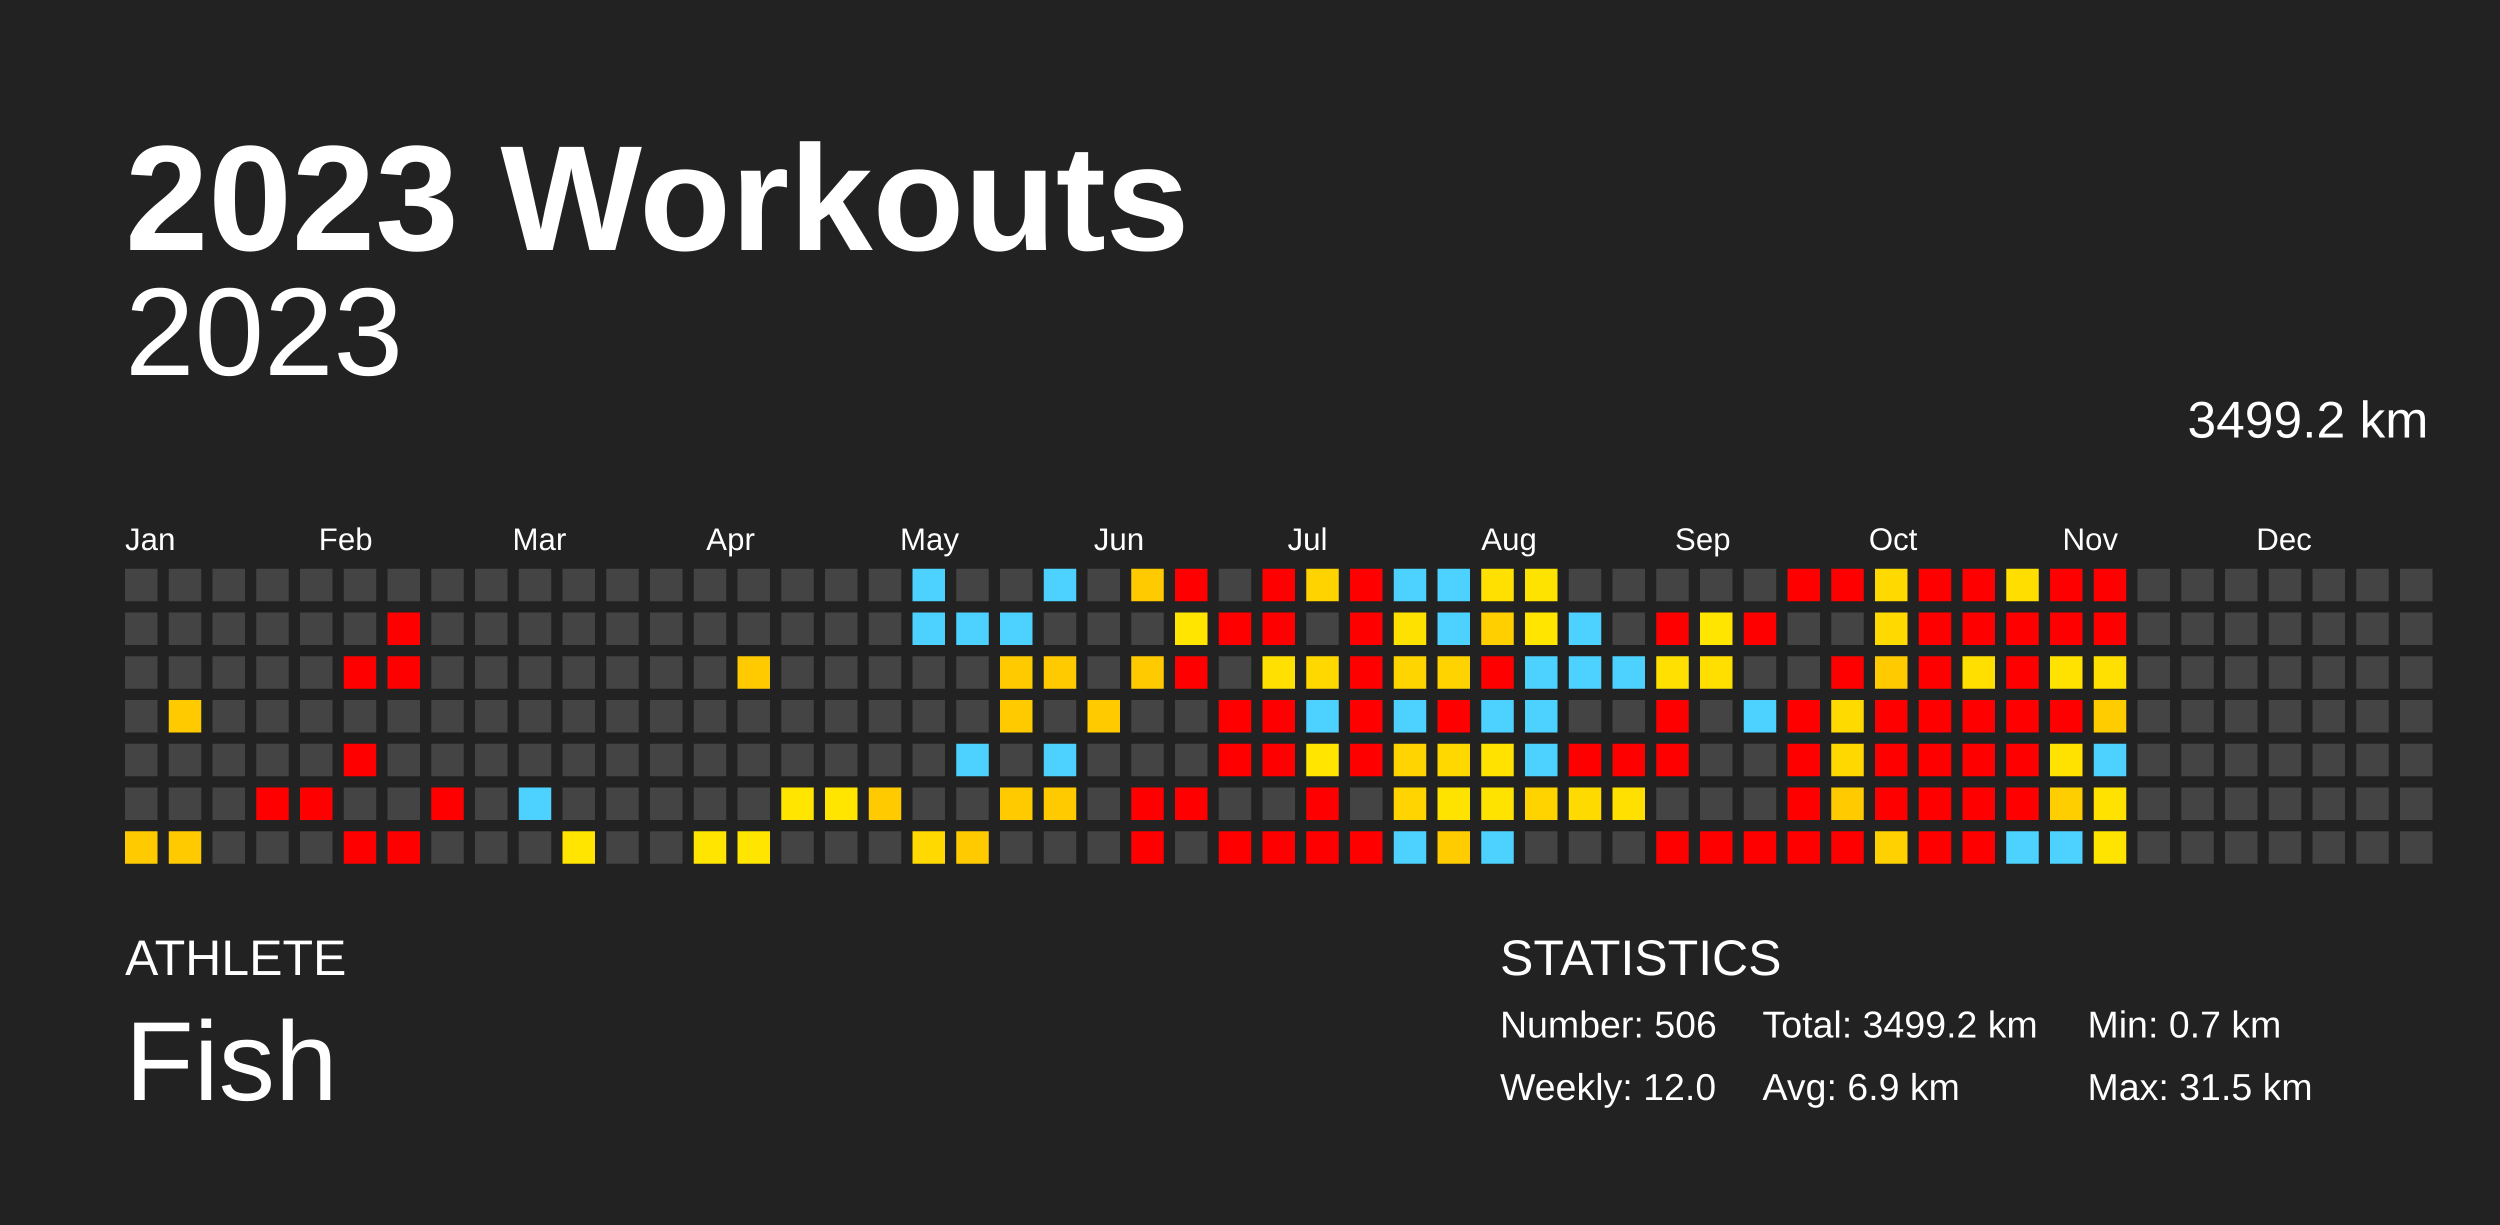
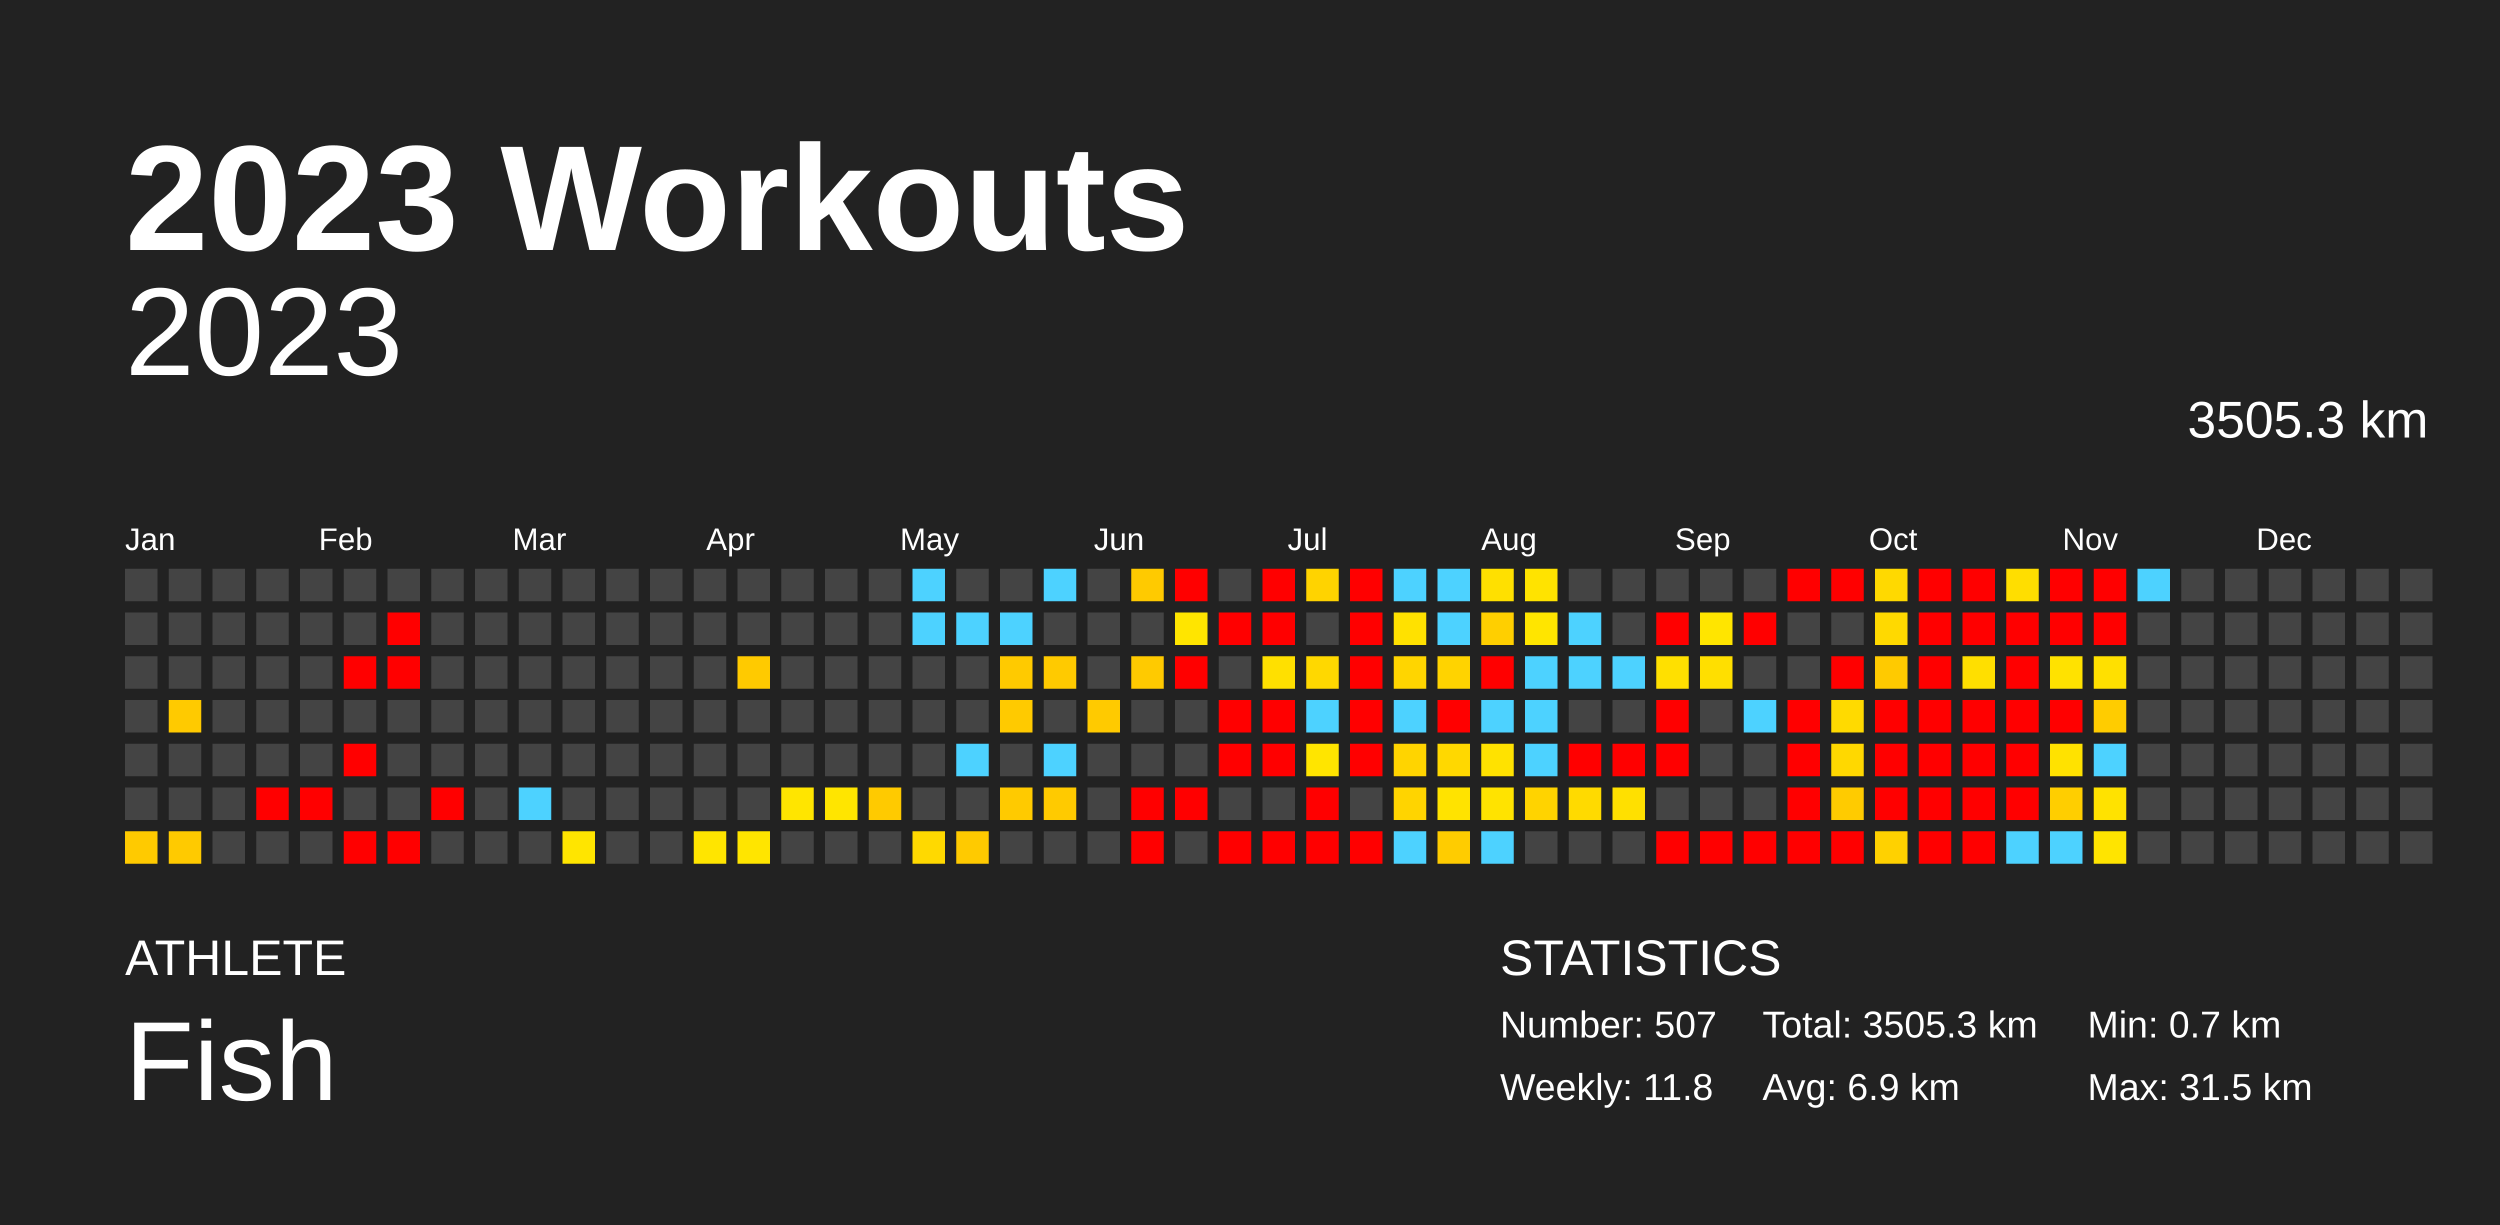
<svg xmlns="http://www.w3.org/2000/svg" baseProfile="full" height="98mm" version="1.1" viewBox="0,0,200,98" width="200mm">
  <defs />
  <rect fill="#222222" height="98" width="200" x="0" y="0" />
  <text fill="#FFFFFF" style="font-size:12px; font-family:Arial; font-weight:bold;" x="10" y="20">2023 Workouts</text>
  <text fill="#FFFFFF" style="font-size:4px; font-family:Arial" x="10" y="78">ATHLETE</text>
  <text fill="#FFFFFF" style="font-size:9px; font-family:Arial" x="10" y="88">Fish</text>
  <text fill="#FFFFFF" style="font-size:4px; font-family:Arial" x="120" y="78">STATISTICS</text>
-   <text fill="#FFFFFF" style="font-size:3px; font-family:Arial" x="120" y="83">Number: 506</text>
-   <text fill="#FFFFFF" style="font-size:3px; font-family:Arial" x="120" y="88">Weekly: 12.0</text>
-   <text fill="#FFFFFF" style="font-size:3px; font-family:Arial" x="141" y="83">Total: 3499.2 km</text>
+   <text fill="#FFFFFF" style="font-size:3px; font-family:Arial" x="120" y="83">Number: 507</text>
+   <text fill="#FFFFFF" style="font-size:3px; font-family:Arial" x="120" y="88">Weekly: 11.8</text>
+   <text fill="#FFFFFF" style="font-size:3px; font-family:Arial" x="141" y="83">Total: 3505.3 km</text>
  <text fill="#FFFFFF" style="font-size:3px; font-family:Arial" x="141" y="88">Avg: 6.9 km</text>
  <text fill="#FFFFFF" style="font-size:3px; font-family:Arial" x="167" y="83">Min: 0.7 km</text>
  <text fill="#FFFFFF" style="font-size:3px; font-family:Arial" x="167" y="88">Max: 31.5 km</text>
  <text alignment-baseline="hanging" fill="#FFFFFF" style="font-size:10.0px; font-family:Arial;" x="10" y="30">2023</text>
-   <text alignment-baseline="hanging" fill="#FFFFFF" style="font-size:4.125px; font-family:Arial;" x="175" y="35">3499.2 km</text>
+   <text alignment-baseline="hanging" fill="#FFFFFF" style="font-size:4.125px; font-family:Arial;" x="175" y="35">3505.3 km</text>
  <text fill="#FFFFFF" style="font-size:2.5px; font-family:Arial" x="10.0" y="44">Jan</text>
  <text fill="#FFFFFF" style="font-size:2.5px; font-family:Arial" x="25.5" y="44">Feb</text>
  <text fill="#FFFFFF" style="font-size:2.5px; font-family:Arial" x="41.0" y="44">Mar</text>
  <text fill="#FFFFFF" style="font-size:2.5px; font-family:Arial" x="56.5" y="44">Apr</text>
  <text fill="#FFFFFF" style="font-size:2.5px; font-family:Arial" x="72.0" y="44">May</text>
  <text fill="#FFFFFF" style="font-size:2.5px; font-family:Arial" x="87.5" y="44">Jun</text>
  <text fill="#FFFFFF" style="font-size:2.5px; font-family:Arial" x="103.0" y="44">Jul</text>
  <text fill="#FFFFFF" style="font-size:2.5px; font-family:Arial" x="118.5" y="44">Aug</text>
  <text fill="#FFFFFF" style="font-size:2.5px; font-family:Arial" x="134.0" y="44">Sep</text>
  <text fill="#FFFFFF" style="font-size:2.5px; font-family:Arial" x="149.5" y="44">Oct</text>
  <text fill="#FFFFFF" style="font-size:2.5px; font-family:Arial" x="165.0" y="44">Nov</text>
  <text fill="#FFFFFF" style="font-size:2.5px; font-family:Arial" x="180.5" y="44">Dec</text>
  <rect fill="#444444" height="2.6" width="2.6" x="10.0" y="45.5" />
  <rect fill="#444444" height="2.6" width="2.6" x="10.0" y="49.0" />
  <rect fill="#444444" height="2.6" width="2.6" x="10.0" y="52.5" />
  <rect fill="#444444" height="2.6" width="2.6" x="10.0" y="56.0" />
  <rect fill="#444444" height="2.6" width="2.6" x="10.0" y="59.5" />
  <rect fill="#444444" height="2.6" width="2.6" x="10.0" y="63.0" />
  <rect fill="#ffca00" height="2.6" width="2.6" x="10.0" y="66.5" />
  <rect fill="#444444" height="2.6" width="2.6" x="13.5" y="45.5" />
  <rect fill="#444444" height="2.6" width="2.6" x="13.5" y="49.0" />
  <rect fill="#444444" height="2.6" width="2.6" x="13.5" y="52.5" />
  <rect fill="#ffca00" height="2.6" width="2.6" x="13.5" y="56.0" />
  <rect fill="#444444" height="2.6" width="2.6" x="13.5" y="59.5" />
  <rect fill="#444444" height="2.6" width="2.6" x="13.5" y="63.0" />
  <rect fill="#ffca00" height="2.6" width="2.6" x="13.5" y="66.5" />
  <rect fill="#444444" height="2.6" width="2.6" x="17.0" y="45.5" />
  <rect fill="#444444" height="2.6" width="2.6" x="17.0" y="49.0" />
  <rect fill="#444444" height="2.6" width="2.6" x="17.0" y="52.5" />
  <rect fill="#444444" height="2.6" width="2.6" x="17.0" y="56.0" />
  <rect fill="#444444" height="2.6" width="2.6" x="17.0" y="59.5" />
  <rect fill="#444444" height="2.6" width="2.6" x="17.0" y="63.0" />
  <rect fill="#444444" height="2.6" width="2.6" x="17.0" y="66.5" />
  <rect fill="#444444" height="2.6" width="2.6" x="20.5" y="45.5" />
  <rect fill="#444444" height="2.6" width="2.6" x="20.5" y="49.0" />
  <rect fill="#444444" height="2.6" width="2.6" x="20.5" y="52.5" />
  <rect fill="#444444" height="2.6" width="2.6" x="20.5" y="56.0" />
  <rect fill="#444444" height="2.6" width="2.6" x="20.5" y="59.5" />
  <rect fill="red" height="2.6" width="2.6" x="20.5" y="63.0" />
  <rect fill="#444444" height="2.6" width="2.6" x="20.5" y="66.5" />
  <rect fill="#444444" height="2.6" width="2.6" x="24.0" y="45.5" />
  <rect fill="#444444" height="2.6" width="2.6" x="24.0" y="49.0" />
  <rect fill="#444444" height="2.6" width="2.6" x="24.0" y="52.5" />
  <rect fill="#444444" height="2.6" width="2.6" x="24.0" y="56.0" />
  <rect fill="#444444" height="2.6" width="2.6" x="24.0" y="59.5" />
  <rect fill="red" height="2.6" width="2.6" x="24.0" y="63.0" />
  <rect fill="#444444" height="2.6" width="2.6" x="24.0" y="66.5" />
  <rect fill="#444444" height="2.6" width="2.6" x="27.5" y="45.5" />
  <rect fill="#444444" height="2.6" width="2.6" x="27.5" y="49.0" />
  <rect fill="red" height="2.6" width="2.6" x="27.5" y="52.5" />
  <rect fill="#444444" height="2.6" width="2.6" x="27.5" y="56.0" />
  <rect fill="red" height="2.6" width="2.6" x="27.5" y="59.5" />
  <rect fill="#444444" height="2.6" width="2.6" x="27.5" y="63.0" />
  <rect fill="red" height="2.6" width="2.6" x="27.5" y="66.5" />
  <rect fill="#444444" height="2.6" width="2.6" x="31.0" y="45.5" />
  <rect fill="red" height="2.6" width="2.6" x="31.0" y="49.0" />
  <rect fill="red" height="2.6" width="2.6" x="31.0" y="52.5" />
  <rect fill="#444444" height="2.6" width="2.6" x="31.0" y="56.0" />
  <rect fill="#444444" height="2.6" width="2.6" x="31.0" y="59.5" />
  <rect fill="#444444" height="2.6" width="2.6" x="31.0" y="63.0" />
  <rect fill="red" height="2.6" width="2.6" x="31.0" y="66.5" />
  <rect fill="#444444" height="2.6" width="2.6" x="34.5" y="45.5" />
  <rect fill="#444444" height="2.6" width="2.6" x="34.5" y="49.0" />
  <rect fill="#444444" height="2.6" width="2.6" x="34.5" y="52.5" />
  <rect fill="#444444" height="2.6" width="2.6" x="34.5" y="56.0" />
  <rect fill="#444444" height="2.6" width="2.6" x="34.5" y="59.5" />
  <rect fill="red" height="2.6" width="2.6" x="34.5" y="63.0" />
  <rect fill="#444444" height="2.6" width="2.6" x="34.5" y="66.5" />
  <rect fill="#444444" height="2.6" width="2.6" x="38.0" y="45.5" />
  <rect fill="#444444" height="2.6" width="2.6" x="38.0" y="49.0" />
  <rect fill="#444444" height="2.6" width="2.6" x="38.0" y="52.5" />
  <rect fill="#444444" height="2.6" width="2.6" x="38.0" y="56.0" />
  <rect fill="#444444" height="2.6" width="2.6" x="38.0" y="59.5" />
  <rect fill="#444444" height="2.6" width="2.6" x="38.0" y="63.0" />
  <rect fill="#444444" height="2.6" width="2.6" x="38.0" y="66.5" />
  <rect fill="#444444" height="2.6" width="2.6" x="41.5" y="45.5" />
  <rect fill="#444444" height="2.6" width="2.6" x="41.5" y="49.0" />
  <rect fill="#444444" height="2.6" width="2.6" x="41.5" y="52.5" />
  <rect fill="#444444" height="2.6" width="2.6" x="41.5" y="56.0" />
  <rect fill="#444444" height="2.6" width="2.6" x="41.5" y="59.5" />
  <rect fill="#4dd2ff" height="2.6" width="2.6" x="41.5" y="63.0" />
  <rect fill="#444444" height="2.6" width="2.6" x="41.5" y="66.5" />
  <rect fill="#444444" height="2.6" width="2.6" x="45.0" y="45.5" />
  <rect fill="#444444" height="2.6" width="2.6" x="45.0" y="49.0" />
  <rect fill="#444444" height="2.6" width="2.6" x="45.0" y="52.5" />
  <rect fill="#444444" height="2.6" width="2.6" x="45.0" y="56.0" />
  <rect fill="#444444" height="2.6" width="2.6" x="45.0" y="59.5" />
  <rect fill="#444444" height="2.6" width="2.6" x="45.0" y="63.0" />
  <rect fill="#ffe500" height="2.6" width="2.6" x="45.0" y="66.5" />
  <rect fill="#444444" height="2.6" width="2.6" x="48.5" y="45.5" />
  <rect fill="#444444" height="2.6" width="2.6" x="48.5" y="49.0" />
  <rect fill="#444444" height="2.6" width="2.6" x="48.5" y="52.5" />
  <rect fill="#444444" height="2.6" width="2.6" x="48.5" y="56.0" />
  <rect fill="#444444" height="2.6" width="2.6" x="48.5" y="59.5" />
  <rect fill="#444444" height="2.6" width="2.6" x="48.5" y="63.0" />
  <rect fill="#444444" height="2.6" width="2.6" x="48.5" y="66.5" />
  <rect fill="#444444" height="2.6" width="2.6" x="52.0" y="45.5" />
  <rect fill="#444444" height="2.6" width="2.6" x="52.0" y="49.0" />
  <rect fill="#444444" height="2.6" width="2.6" x="52.0" y="52.5" />
  <rect fill="#444444" height="2.6" width="2.6" x="52.0" y="56.0" />
  <rect fill="#444444" height="2.6" width="2.6" x="52.0" y="59.5" />
  <rect fill="#444444" height="2.6" width="2.6" x="52.0" y="63.0" />
  <rect fill="#444444" height="2.6" width="2.6" x="52.0" y="66.5" />
  <rect fill="#444444" height="2.6" width="2.6" x="55.5" y="45.5" />
  <rect fill="#444444" height="2.6" width="2.6" x="55.5" y="49.0" />
  <rect fill="#444444" height="2.6" width="2.6" x="55.5" y="52.5" />
  <rect fill="#444444" height="2.6" width="2.6" x="55.5" y="56.0" />
  <rect fill="#444444" height="2.6" width="2.6" x="55.5" y="59.5" />
  <rect fill="#444444" height="2.6" width="2.6" x="55.5" y="63.0" />
  <rect fill="#ffe500" height="2.6" width="2.6" x="55.5" y="66.5" />
  <rect fill="#444444" height="2.6" width="2.6" x="59.0" y="45.5" />
  <rect fill="#444444" height="2.6" width="2.6" x="59.0" y="49.0" />
  <rect fill="#ffca00" height="2.6" width="2.6" x="59.0" y="52.5" />
  <rect fill="#444444" height="2.6" width="2.6" x="59.0" y="56.0" />
  <rect fill="#444444" height="2.6" width="2.6" x="59.0" y="59.5" />
  <rect fill="#444444" height="2.6" width="2.6" x="59.0" y="63.0" />
  <rect fill="#ffe500" height="2.6" width="2.6" x="59.0" y="66.5" />
  <rect fill="#444444" height="2.6" width="2.6" x="62.5" y="45.5" />
  <rect fill="#444444" height="2.6" width="2.6" x="62.5" y="49.0" />
  <rect fill="#444444" height="2.6" width="2.6" x="62.5" y="52.5" />
  <rect fill="#444444" height="2.6" width="2.6" x="62.5" y="56.0" />
  <rect fill="#444444" height="2.6" width="2.6" x="62.5" y="59.5" />
  <rect fill="#ffe500" height="2.6" width="2.6" x="62.5" y="63.0" />
  <rect fill="#444444" height="2.6" width="2.6" x="62.5" y="66.5" />
  <rect fill="#444444" height="2.6" width="2.6" x="66.0" y="45.5" />
  <rect fill="#444444" height="2.6" width="2.6" x="66.0" y="49.0" />
  <rect fill="#444444" height="2.6" width="2.6" x="66.0" y="52.5" />
  <rect fill="#444444" height="2.6" width="2.6" x="66.0" y="56.0" />
  <rect fill="#444444" height="2.6" width="2.6" x="66.0" y="59.5" />
  <rect fill="#ffe500" height="2.6" width="2.6" x="66.0" y="63.0" />
  <rect fill="#444444" height="2.6" width="2.6" x="66.0" y="66.5" />
  <rect fill="#444444" height="2.6" width="2.6" x="69.5" y="45.5" />
  <rect fill="#444444" height="2.6" width="2.6" x="69.5" y="49.0" />
  <rect fill="#444444" height="2.6" width="2.6" x="69.5" y="52.5" />
  <rect fill="#444444" height="2.6" width="2.6" x="69.5" y="56.0" />
  <rect fill="#444444" height="2.6" width="2.6" x="69.5" y="59.5" />
  <rect fill="#ffca00" height="2.6" width="2.6" x="69.5" y="63.0" />
  <rect fill="#444444" height="2.6" width="2.6" x="69.5" y="66.5" />
  <rect fill="#4dd2ff" height="2.6" width="2.6" x="73.0" y="45.5" />
  <rect fill="#4dd2ff" height="2.6" width="2.6" x="73.0" y="49.0" />
  <rect fill="#444444" height="2.6" width="2.6" x="73.0" y="52.5" />
  <rect fill="#444444" height="2.6" width="2.6" x="73.0" y="56.0" />
  <rect fill="#444444" height="2.6" width="2.6" x="73.0" y="59.5" />
  <rect fill="#444444" height="2.6" width="2.6" x="73.0" y="63.0" />
  <rect fill="#ffd900" height="2.6" width="2.6" x="73.0" y="66.5" />
  <rect fill="#444444" height="2.6" width="2.6" x="76.5" y="45.5" />
  <rect fill="#4dd2ff" height="2.6" width="2.6" x="76.5" y="49.0" />
  <rect fill="#444444" height="2.6" width="2.6" x="76.5" y="52.5" />
  <rect fill="#444444" height="2.6" width="2.6" x="76.5" y="56.0" />
  <rect fill="#4dd2ff" height="2.6" width="2.6" x="76.5" y="59.5" />
  <rect fill="#444444" height="2.6" width="2.6" x="76.5" y="63.0" />
  <rect fill="#ffca00" height="2.6" width="2.6" x="76.5" y="66.5" />
  <rect fill="#444444" height="2.6" width="2.6" x="80.0" y="45.5" />
  <rect fill="#4dd2ff" height="2.6" width="2.6" x="80.0" y="49.0" />
  <rect fill="#ffca00" height="2.6" width="2.6" x="80.0" y="52.5" />
  <rect fill="#ffca00" height="2.6" width="2.6" x="80.0" y="56.0" />
  <rect fill="#444444" height="2.6" width="2.6" x="80.0" y="59.5" />
  <rect fill="#ffca00" height="2.6" width="2.6" x="80.0" y="63.0" />
  <rect fill="#444444" height="2.6" width="2.6" x="80.0" y="66.5" />
  <rect fill="#4dd2ff" height="2.6" width="2.6" x="83.5" y="45.5" />
  <rect fill="#444444" height="2.6" width="2.6" x="83.5" y="49.0" />
  <rect fill="#ffca00" height="2.6" width="2.6" x="83.5" y="52.5" />
  <rect fill="#444444" height="2.6" width="2.6" x="83.5" y="56.0" />
  <rect fill="#4dd2ff" height="2.6" width="2.6" x="83.5" y="59.5" />
  <rect fill="#ffca00" height="2.6" width="2.6" x="83.5" y="63.0" />
  <rect fill="#444444" height="2.6" width="2.6" x="83.5" y="66.5" />
  <rect fill="#444444" height="2.6" width="2.6" x="87.0" y="45.5" />
  <rect fill="#444444" height="2.6" width="2.6" x="87.0" y="49.0" />
  <rect fill="#444444" height="2.6" width="2.6" x="87.0" y="52.5" />
  <rect fill="#ffca00" height="2.6" width="2.6" x="87.0" y="56.0" />
  <rect fill="#444444" height="2.6" width="2.6" x="87.0" y="59.5" />
  <rect fill="#444444" height="2.6" width="2.6" x="87.0" y="63.0" />
  <rect fill="#444444" height="2.6" width="2.6" x="87.0" y="66.5" />
  <rect fill="#ffca00" height="2.6" width="2.6" x="90.5" y="45.5" />
  <rect fill="#444444" height="2.6" width="2.6" x="90.5" y="49.0" />
  <rect fill="#ffca00" height="2.6" width="2.6" x="90.5" y="52.5" />
  <rect fill="#444444" height="2.6" width="2.6" x="90.5" y="56.0" />
  <rect fill="#444444" height="2.6" width="2.6" x="90.5" y="59.5" />
  <rect fill="red" height="2.6" width="2.6" x="90.5" y="63.0" />
  <rect fill="red" height="2.6" width="2.6" x="90.5" y="66.5" />
  <rect fill="red" height="2.6" width="2.6" x="94.0" y="45.5" />
  <rect fill="#ffe500" height="2.6" width="2.6" x="94.0" y="49.0" />
  <rect fill="red" height="2.6" width="2.6" x="94.0" y="52.5" />
  <rect fill="#444444" height="2.6" width="2.6" x="94.0" y="56.0" />
  <rect fill="#444444" height="2.6" width="2.6" x="94.0" y="59.5" />
  <rect fill="red" height="2.6" width="2.6" x="94.0" y="63.0" />
  <rect fill="#444444" height="2.6" width="2.6" x="94.0" y="66.5" />
  <rect fill="#444444" height="2.6" width="2.6" x="97.5" y="45.5" />
  <rect fill="red" height="2.6" width="2.6" x="97.5" y="49.0" />
  <rect fill="#444444" height="2.6" width="2.6" x="97.5" y="52.5" />
  <rect fill="red" height="2.6" width="2.6" x="97.5" y="56.0" />
  <rect fill="red" height="2.6" width="2.6" x="97.5" y="59.5" />
  <rect fill="#444444" height="2.6" width="2.6" x="97.5" y="63.0" />
  <rect fill="red" height="2.6" width="2.6" x="97.5" y="66.5" />
  <rect fill="red" height="2.6" width="2.6" x="101.0" y="45.5" />
  <rect fill="red" height="2.6" width="2.6" x="101.0" y="49.0" />
  <rect fill="#ffe000" height="2.6" width="2.6" x="101.0" y="52.5" />
  <rect fill="red" height="2.6" width="2.6" x="101.0" y="56.0" />
  <rect fill="red" height="2.6" width="2.6" x="101.0" y="59.5" />
  <rect fill="#444444" height="2.6" width="2.6" x="101.0" y="63.0" />
  <rect fill="red" height="2.6" width="2.6" x="101.0" y="66.5" />
  <rect fill="#ffd300" height="2.6" width="2.6" x="104.5" y="45.5" />
  <rect fill="#444444" height="2.6" width="2.6" x="104.5" y="49.0" />
  <rect fill="#ffd800" height="2.6" width="2.6" x="104.5" y="52.5" />
  <rect fill="#4dd2ff" height="2.6" width="2.6" x="104.5" y="56.0" />
  <rect fill="#ffe500" height="2.6" width="2.6" x="104.5" y="59.5" />
  <rect fill="red" height="2.6" width="2.6" x="104.5" y="63.0" />
  <rect fill="red" height="2.6" width="2.6" x="104.5" y="66.5" />
  <rect fill="red" height="2.6" width="2.6" x="108.0" y="45.5" />
  <rect fill="red" height="2.6" width="2.6" x="108.0" y="49.0" />
  <rect fill="red" height="2.6" width="2.6" x="108.0" y="52.5" />
  <rect fill="red" height="2.6" width="2.6" x="108.0" y="56.0" />
  <rect fill="red" height="2.6" width="2.6" x="108.0" y="59.5" />
  <rect fill="#444444" height="2.6" width="2.6" x="108.0" y="63.0" />
  <rect fill="red" height="2.6" width="2.6" x="108.0" y="66.5" />
  <rect fill="#4dd2ff" height="2.6" width="2.6" x="111.5" y="45.5" />
  <rect fill="#ffe100" height="2.6" width="2.6" x="111.5" y="49.0" />
  <rect fill="#ffd500" height="2.6" width="2.6" x="111.5" y="52.5" />
  <rect fill="#4dd2ff" height="2.6" width="2.6" x="111.5" y="56.0" />
  <rect fill="#ffd400" height="2.6" width="2.6" x="111.5" y="59.5" />
  <rect fill="#ffd400" height="2.6" width="2.6" x="111.5" y="63.0" />
  <rect fill="#4dd2ff" height="2.6" width="2.6" x="111.5" y="66.5" />
  <rect fill="#4dd2ff" height="2.6" width="2.6" x="115.0" y="45.5" />
  <rect fill="#4dd2ff" height="2.6" width="2.6" x="115.0" y="49.0" />
  <rect fill="#ffd300" height="2.6" width="2.6" x="115.0" y="52.5" />
  <rect fill="red" height="2.6" width="2.6" x="115.0" y="56.0" />
  <rect fill="#ffd800" height="2.6" width="2.6" x="115.0" y="59.5" />
  <rect fill="#ffe300" height="2.6" width="2.6" x="115.0" y="63.0" />
  <rect fill="#ffcc00" height="2.6" width="2.6" x="115.0" y="66.5" />
  <rect fill="#ffe000" height="2.6" width="2.6" x="118.5" y="45.5" />
  <rect fill="#ffcf00" height="2.6" width="2.6" x="118.5" y="49.0" />
  <rect fill="red" height="2.6" width="2.6" x="118.5" y="52.5" />
  <rect fill="#4dd2ff" height="2.6" width="2.6" x="118.5" y="56.0" />
  <rect fill="#ffe200" height="2.6" width="2.6" x="118.5" y="59.5" />
  <rect fill="#ffe300" height="2.6" width="2.6" x="118.5" y="63.0" />
  <rect fill="#4dd2ff" height="2.6" width="2.6" x="118.5" y="66.5" />
  <rect fill="#ffe300" height="2.6" width="2.6" x="122.0" y="45.5" />
  <rect fill="#ffe500" height="2.6" width="2.6" x="122.0" y="49.0" />
  <rect fill="#4dd2ff" height="2.6" width="2.6" x="122.0" y="52.5" />
  <rect fill="#4dd2ff" height="2.6" width="2.6" x="122.0" y="56.0" />
  <rect fill="#4dd2ff" height="2.6" width="2.6" x="122.0" y="59.5" />
  <rect fill="#ffd300" height="2.6" width="2.6" x="122.0" y="63.0" />
  <rect fill="#444444" height="2.6" width="2.6" x="122.0" y="66.5" />
  <rect fill="#444444" height="2.6" width="2.6" x="125.5" y="45.5" />
  <rect fill="#4dd2ff" height="2.6" width="2.6" x="125.5" y="49.0" />
  <rect fill="#4dd2ff" height="2.6" width="2.6" x="125.5" y="52.5" />
  <rect fill="#444444" height="2.6" width="2.6" x="125.5" y="56.0" />
  <rect fill="red" height="2.6" width="2.6" x="125.5" y="59.5" />
  <rect fill="#ffda00" height="2.6" width="2.6" x="125.5" y="63.0" />
  <rect fill="#444444" height="2.6" width="2.6" x="125.5" y="66.5" />
  <rect fill="#444444" height="2.6" width="2.6" x="129.0" y="45.5" />
  <rect fill="#444444" height="2.6" width="2.6" x="129.0" y="49.0" />
  <rect fill="#4dd2ff" height="2.6" width="2.6" x="129.0" y="52.5" />
  <rect fill="#444444" height="2.6" width="2.6" x="129.0" y="56.0" />
  <rect fill="red" height="2.6" width="2.6" x="129.0" y="59.5" />
  <rect fill="#ffe000" height="2.6" width="2.6" x="129.0" y="63.0" />
  <rect fill="#444444" height="2.6" width="2.6" x="129.0" y="66.5" />
  <rect fill="#444444" height="2.6" width="2.6" x="132.5" y="45.5" />
  <rect fill="red" height="2.6" width="2.6" x="132.5" y="49.0" />
  <rect fill="#ffe000" height="2.6" width="2.6" x="132.5" y="52.5" />
  <rect fill="red" height="2.6" width="2.6" x="132.5" y="56.0" />
  <rect fill="red" height="2.6" width="2.6" x="132.5" y="59.5" />
  <rect fill="#444444" height="2.6" width="2.6" x="132.5" y="63.0" />
  <rect fill="red" height="2.6" width="2.6" x="132.5" y="66.5" />
  <rect fill="#444444" height="2.6" width="2.6" x="136.0" y="45.5" />
  <rect fill="#ffe500" height="2.6" width="2.6" x="136.0" y="49.0" />
  <rect fill="#ffdf00" height="2.6" width="2.6" x="136.0" y="52.5" />
  <rect fill="#444444" height="2.6" width="2.6" x="136.0" y="56.0" />
  <rect fill="#444444" height="2.6" width="2.6" x="136.0" y="59.5" />
  <rect fill="#444444" height="2.6" width="2.6" x="136.0" y="63.0" />
  <rect fill="red" height="2.6" width="2.6" x="136.0" y="66.5" />
  <rect fill="#444444" height="2.6" width="2.6" x="139.5" y="45.5" />
  <rect fill="red" height="2.6" width="2.6" x="139.5" y="49.0" />
  <rect fill="#444444" height="2.6" width="2.6" x="139.5" y="52.5" />
  <rect fill="#4dd2ff" height="2.6" width="2.6" x="139.5" y="56.0" />
  <rect fill="#444444" height="2.6" width="2.6" x="139.5" y="59.5" />
  <rect fill="#444444" height="2.6" width="2.6" x="139.5" y="63.0" />
  <rect fill="red" height="2.6" width="2.6" x="139.5" y="66.5" />
  <rect fill="red" height="2.6" width="2.6" x="143.0" y="45.5" />
  <rect fill="#444444" height="2.6" width="2.6" x="143.0" y="49.0" />
  <rect fill="#444444" height="2.6" width="2.6" x="143.0" y="52.5" />
  <rect fill="red" height="2.6" width="2.6" x="143.0" y="56.0" />
  <rect fill="red" height="2.6" width="2.6" x="143.0" y="59.5" />
  <rect fill="red" height="2.6" width="2.6" x="143.0" y="63.0" />
  <rect fill="red" height="2.6" width="2.6" x="143.0" y="66.5" />
  <rect fill="red" height="2.6" width="2.6" x="146.5" y="45.5" />
  <rect fill="#444444" height="2.6" width="2.6" x="146.5" y="49.0" />
  <rect fill="red" height="2.6" width="2.6" x="146.5" y="52.5" />
  <rect fill="#ffda00" height="2.6" width="2.6" x="146.5" y="56.0" />
  <rect fill="#ffd800" height="2.6" width="2.6" x="146.5" y="59.5" />
  <rect fill="#ffcb00" height="2.6" width="2.6" x="146.5" y="63.0" />
  <rect fill="red" height="2.6" width="2.6" x="146.5" y="66.5" />
  <rect fill="#ffd900" height="2.6" width="2.6" x="150.0" y="45.5" />
  <rect fill="#ffd900" height="2.6" width="2.6" x="150.0" y="49.0" />
  <rect fill="#ffca00" height="2.6" width="2.6" x="150.0" y="52.5" />
  <rect fill="red" height="2.6" width="2.6" x="150.0" y="56.0" />
  <rect fill="red" height="2.6" width="2.6" x="150.0" y="59.5" />
  <rect fill="red" height="2.6" width="2.6" x="150.0" y="63.0" />
  <rect fill="#ffd100" height="2.6" width="2.6" x="150.0" y="66.5" />
  <rect fill="red" height="2.6" width="2.6" x="153.5" y="45.5" />
  <rect fill="red" height="2.6" width="2.6" x="153.5" y="49.0" />
  <rect fill="red" height="2.6" width="2.6" x="153.5" y="52.5" />
  <rect fill="red" height="2.6" width="2.6" x="153.5" y="56.0" />
  <rect fill="red" height="2.6" width="2.6" x="153.5" y="59.5" />
  <rect fill="red" height="2.6" width="2.6" x="153.5" y="63.0" />
  <rect fill="red" height="2.6" width="2.6" x="153.5" y="66.5" />
  <rect fill="red" height="2.6" width="2.6" x="157.0" y="45.5" />
  <rect fill="red" height="2.6" width="2.6" x="157.0" y="49.0" />
  <rect fill="#ffdf00" height="2.6" width="2.6" x="157.0" y="52.5" />
  <rect fill="red" height="2.6" width="2.6" x="157.0" y="56.0" />
  <rect fill="red" height="2.6" width="2.6" x="157.0" y="59.5" />
  <rect fill="red" height="2.6" width="2.6" x="157.0" y="63.0" />
  <rect fill="red" height="2.6" width="2.6" x="157.0" y="66.5" />
  <rect fill="#ffde00" height="2.6" width="2.6" x="160.5" y="45.5" />
  <rect fill="red" height="2.6" width="2.6" x="160.5" y="49.0" />
  <rect fill="red" height="2.6" width="2.6" x="160.5" y="52.5" />
  <rect fill="red" height="2.6" width="2.6" x="160.5" y="56.0" />
  <rect fill="red" height="2.6" width="2.6" x="160.5" y="59.5" />
  <rect fill="red" height="2.6" width="2.6" x="160.5" y="63.0" />
  <rect fill="#4dd2ff" height="2.6" width="2.6" x="160.5" y="66.5" />
  <rect fill="red" height="2.6" width="2.6" x="164.0" y="45.5" />
  <rect fill="red" height="2.6" width="2.6" x="164.0" y="49.0" />
  <rect fill="#ffe200" height="2.6" width="2.6" x="164.0" y="52.5" />
  <rect fill="red" height="2.6" width="2.6" x="164.0" y="56.0" />
  <rect fill="#ffe200" height="2.6" width="2.6" x="164.0" y="59.5" />
  <rect fill="#ffce00" height="2.6" width="2.6" x="164.0" y="63.0" />
  <rect fill="#4dd2ff" height="2.6" width="2.6" x="164.0" y="66.5" />
  <rect fill="red" height="2.6" width="2.6" x="167.5" y="45.5" />
  <rect fill="red" height="2.6" width="2.6" x="167.5" y="49.0" />
  <rect fill="#ffe000" height="2.6" width="2.6" x="167.5" y="52.5" />
  <rect fill="#ffcc00" height="2.6" width="2.6" x="167.5" y="56.0" />
  <rect fill="#4dd2ff" height="2.6" width="2.6" x="167.5" y="59.5" />
  <rect fill="#ffe200" height="2.6" width="2.6" x="167.5" y="63.0" />
  <rect fill="#ffe400" height="2.6" width="2.6" x="167.5" y="66.5" />
-   <rect fill="#444444" height="2.6" width="2.6" x="171.0" y="45.5" />
+   <rect fill="#4dd2ff" height="2.6" width="2.6" x="171.0" y="45.5" />
  <rect fill="#444444" height="2.6" width="2.6" x="171.0" y="49.0" />
  <rect fill="#444444" height="2.6" width="2.6" x="171.0" y="52.5" />
  <rect fill="#444444" height="2.6" width="2.6" x="171.0" y="56.0" />
  <rect fill="#444444" height="2.6" width="2.6" x="171.0" y="59.5" />
  <rect fill="#444444" height="2.6" width="2.6" x="171.0" y="63.0" />
  <rect fill="#444444" height="2.6" width="2.6" x="171.0" y="66.5" />
  <rect fill="#444444" height="2.6" width="2.6" x="174.5" y="45.5" />
  <rect fill="#444444" height="2.6" width="2.6" x="174.5" y="49.0" />
  <rect fill="#444444" height="2.6" width="2.6" x="174.5" y="52.5" />
  <rect fill="#444444" height="2.6" width="2.6" x="174.5" y="56.0" />
  <rect fill="#444444" height="2.6" width="2.6" x="174.5" y="59.5" />
  <rect fill="#444444" height="2.6" width="2.6" x="174.5" y="63.0" />
  <rect fill="#444444" height="2.6" width="2.6" x="174.5" y="66.5" />
  <rect fill="#444444" height="2.6" width="2.6" x="178.0" y="45.5" />
  <rect fill="#444444" height="2.6" width="2.6" x="178.0" y="49.0" />
  <rect fill="#444444" height="2.6" width="2.6" x="178.0" y="52.5" />
  <rect fill="#444444" height="2.6" width="2.6" x="178.0" y="56.0" />
  <rect fill="#444444" height="2.6" width="2.6" x="178.0" y="59.5" />
  <rect fill="#444444" height="2.6" width="2.6" x="178.0" y="63.0" />
  <rect fill="#444444" height="2.6" width="2.6" x="178.0" y="66.5" />
  <rect fill="#444444" height="2.6" width="2.6" x="181.5" y="45.5" />
  <rect fill="#444444" height="2.6" width="2.6" x="181.5" y="49.0" />
  <rect fill="#444444" height="2.6" width="2.6" x="181.5" y="52.5" />
  <rect fill="#444444" height="2.6" width="2.6" x="181.5" y="56.0" />
  <rect fill="#444444" height="2.6" width="2.6" x="181.5" y="59.5" />
  <rect fill="#444444" height="2.6" width="2.6" x="181.5" y="63.0" />
  <rect fill="#444444" height="2.6" width="2.6" x="181.5" y="66.5" />
  <rect fill="#444444" height="2.6" width="2.6" x="185.0" y="45.5" />
  <rect fill="#444444" height="2.6" width="2.6" x="185.0" y="49.0" />
  <rect fill="#444444" height="2.6" width="2.6" x="185.0" y="52.5" />
  <rect fill="#444444" height="2.6" width="2.6" x="185.0" y="56.0" />
  <rect fill="#444444" height="2.6" width="2.6" x="185.0" y="59.5" />
  <rect fill="#444444" height="2.6" width="2.6" x="185.0" y="63.0" />
  <rect fill="#444444" height="2.6" width="2.6" x="185.0" y="66.5" />
  <rect fill="#444444" height="2.6" width="2.6" x="188.5" y="45.5" />
  <rect fill="#444444" height="2.6" width="2.6" x="188.5" y="49.0" />
  <rect fill="#444444" height="2.6" width="2.6" x="188.5" y="52.5" />
  <rect fill="#444444" height="2.6" width="2.6" x="188.5" y="56.0" />
  <rect fill="#444444" height="2.6" width="2.6" x="188.5" y="59.5" />
  <rect fill="#444444" height="2.6" width="2.6" x="188.5" y="63.0" />
  <rect fill="#444444" height="2.6" width="2.6" x="188.5" y="66.5" />
  <rect fill="#444444" height="2.6" width="2.6" x="192.0" y="45.5" />
  <rect fill="#444444" height="2.6" width="2.6" x="192.0" y="49.0" />
  <rect fill="#444444" height="2.6" width="2.6" x="192.0" y="52.5" />
  <rect fill="#444444" height="2.6" width="2.6" x="192.0" y="56.0" />
  <rect fill="#444444" height="2.6" width="2.6" x="192.0" y="59.5" />
  <rect fill="#444444" height="2.6" width="2.6" x="192.0" y="63.0" />
  <rect fill="#444444" height="2.6" width="2.6" x="192.0" y="66.5" />
</svg>
